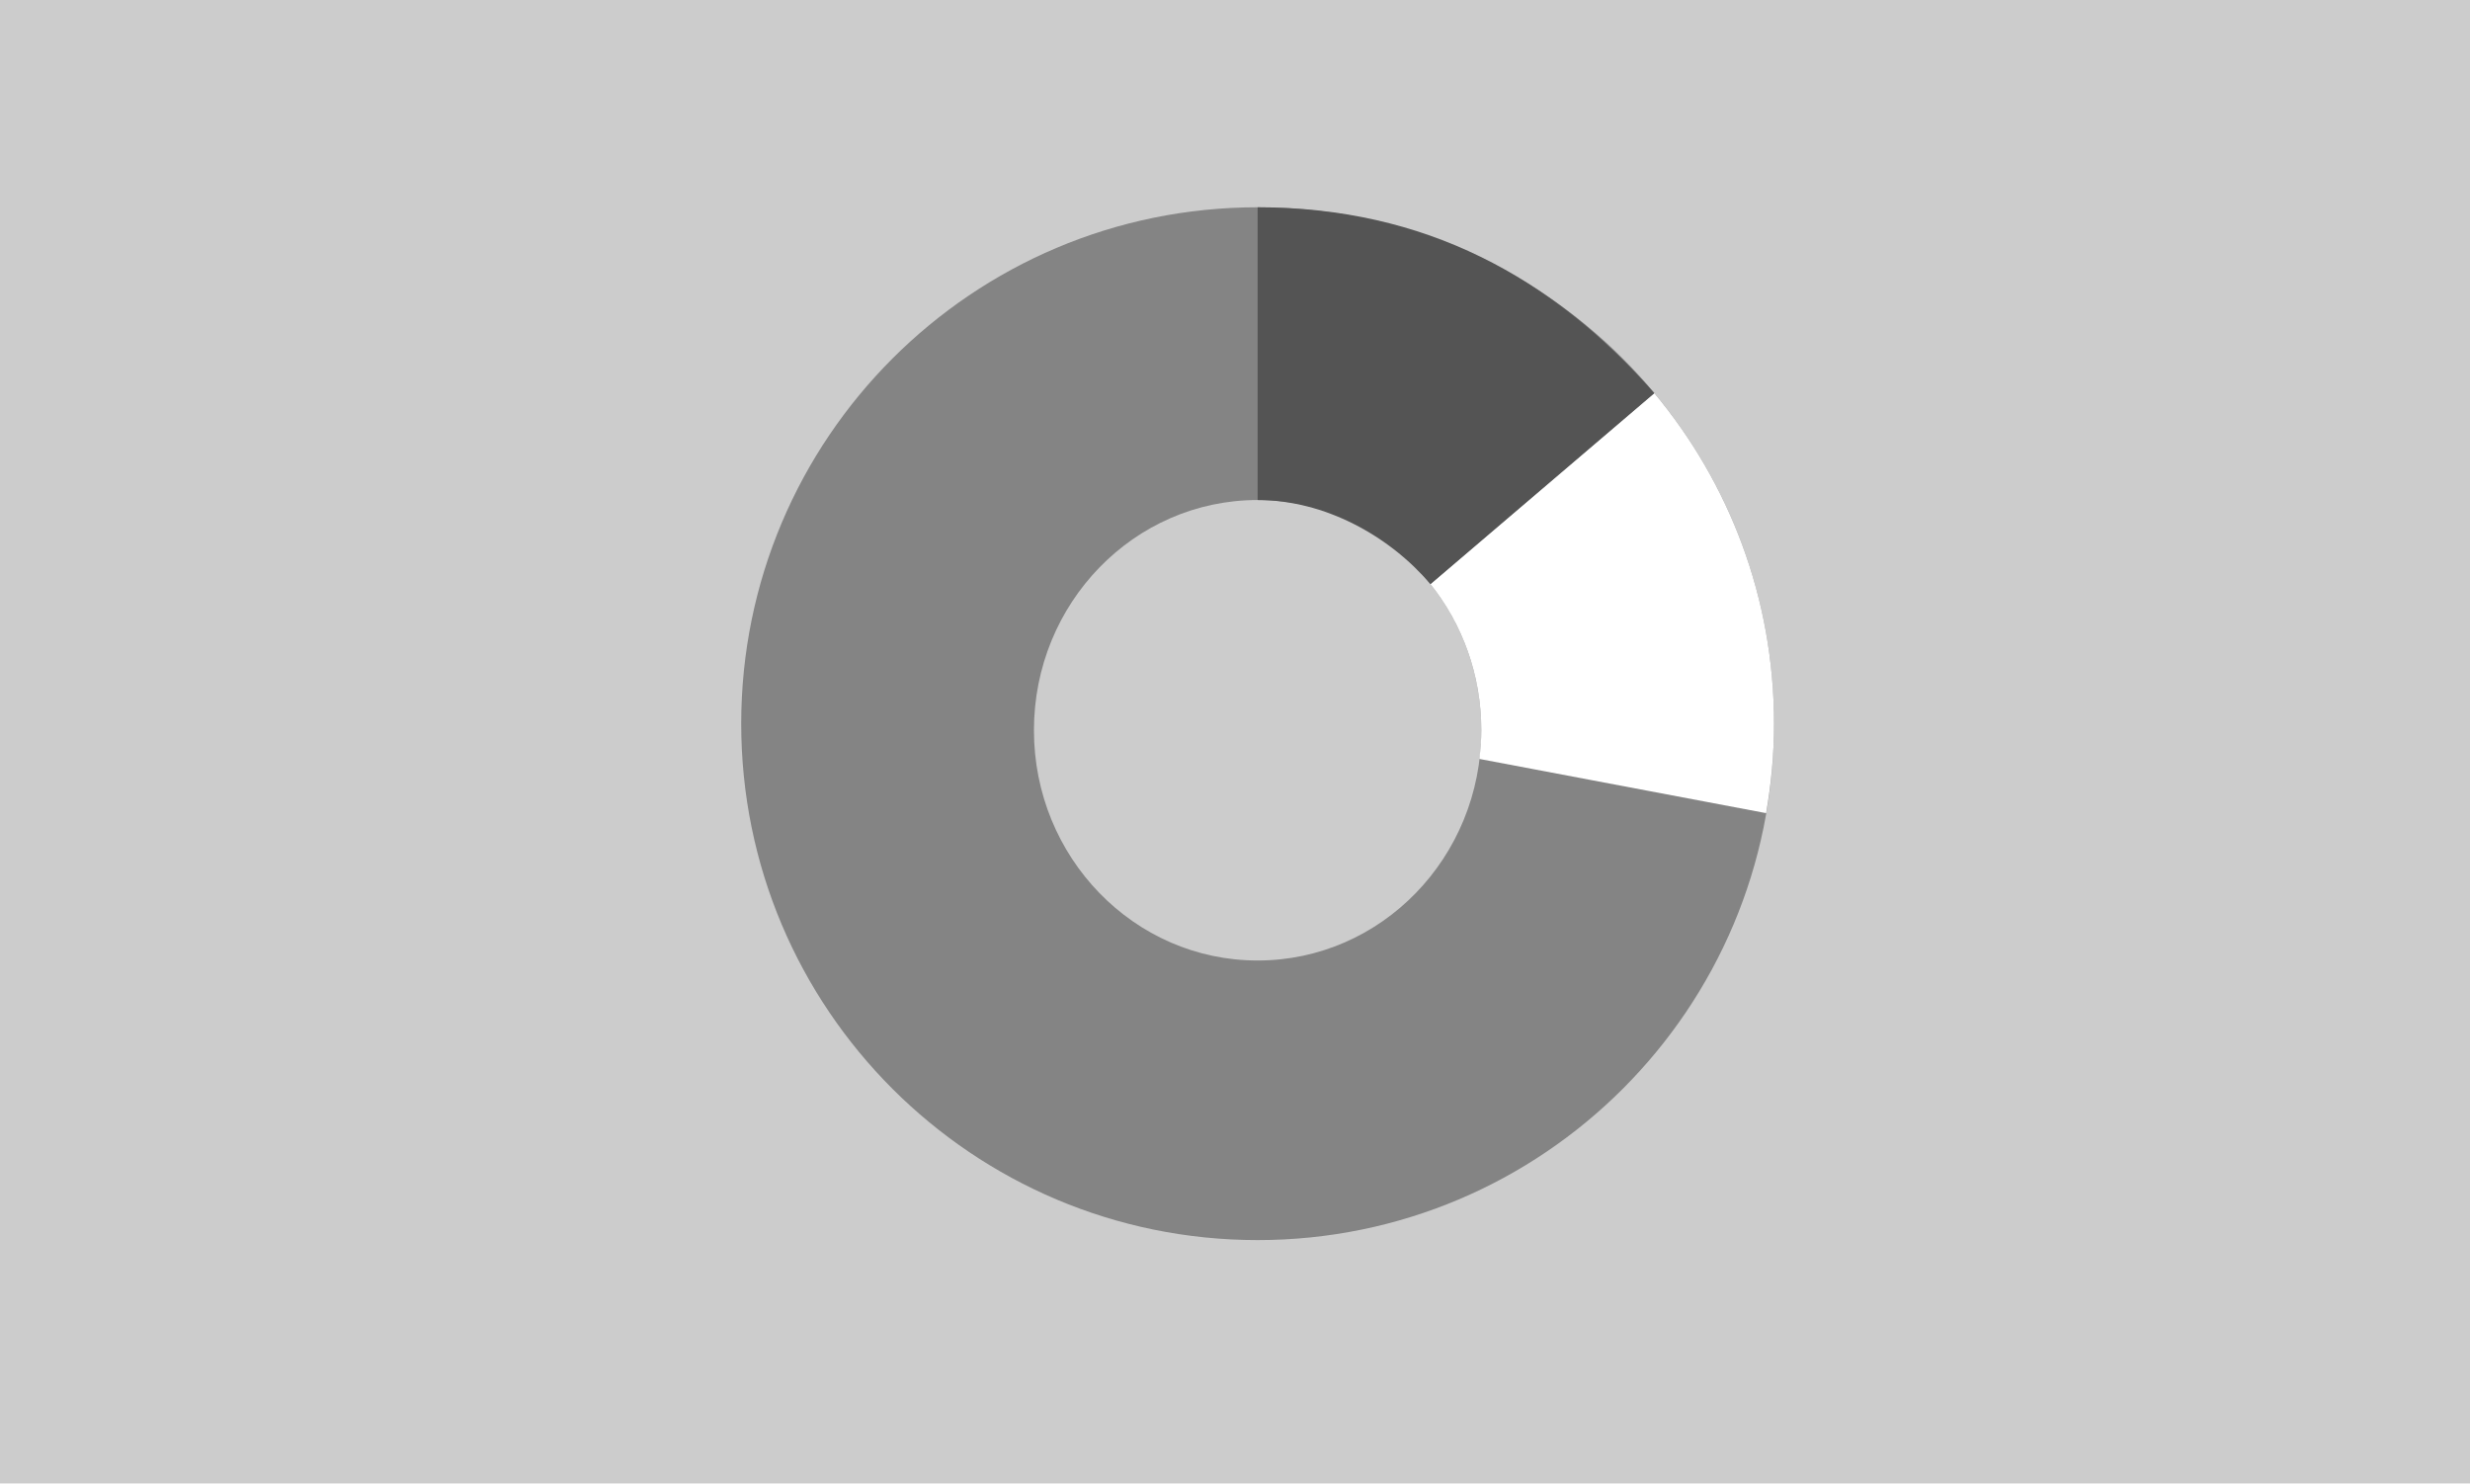
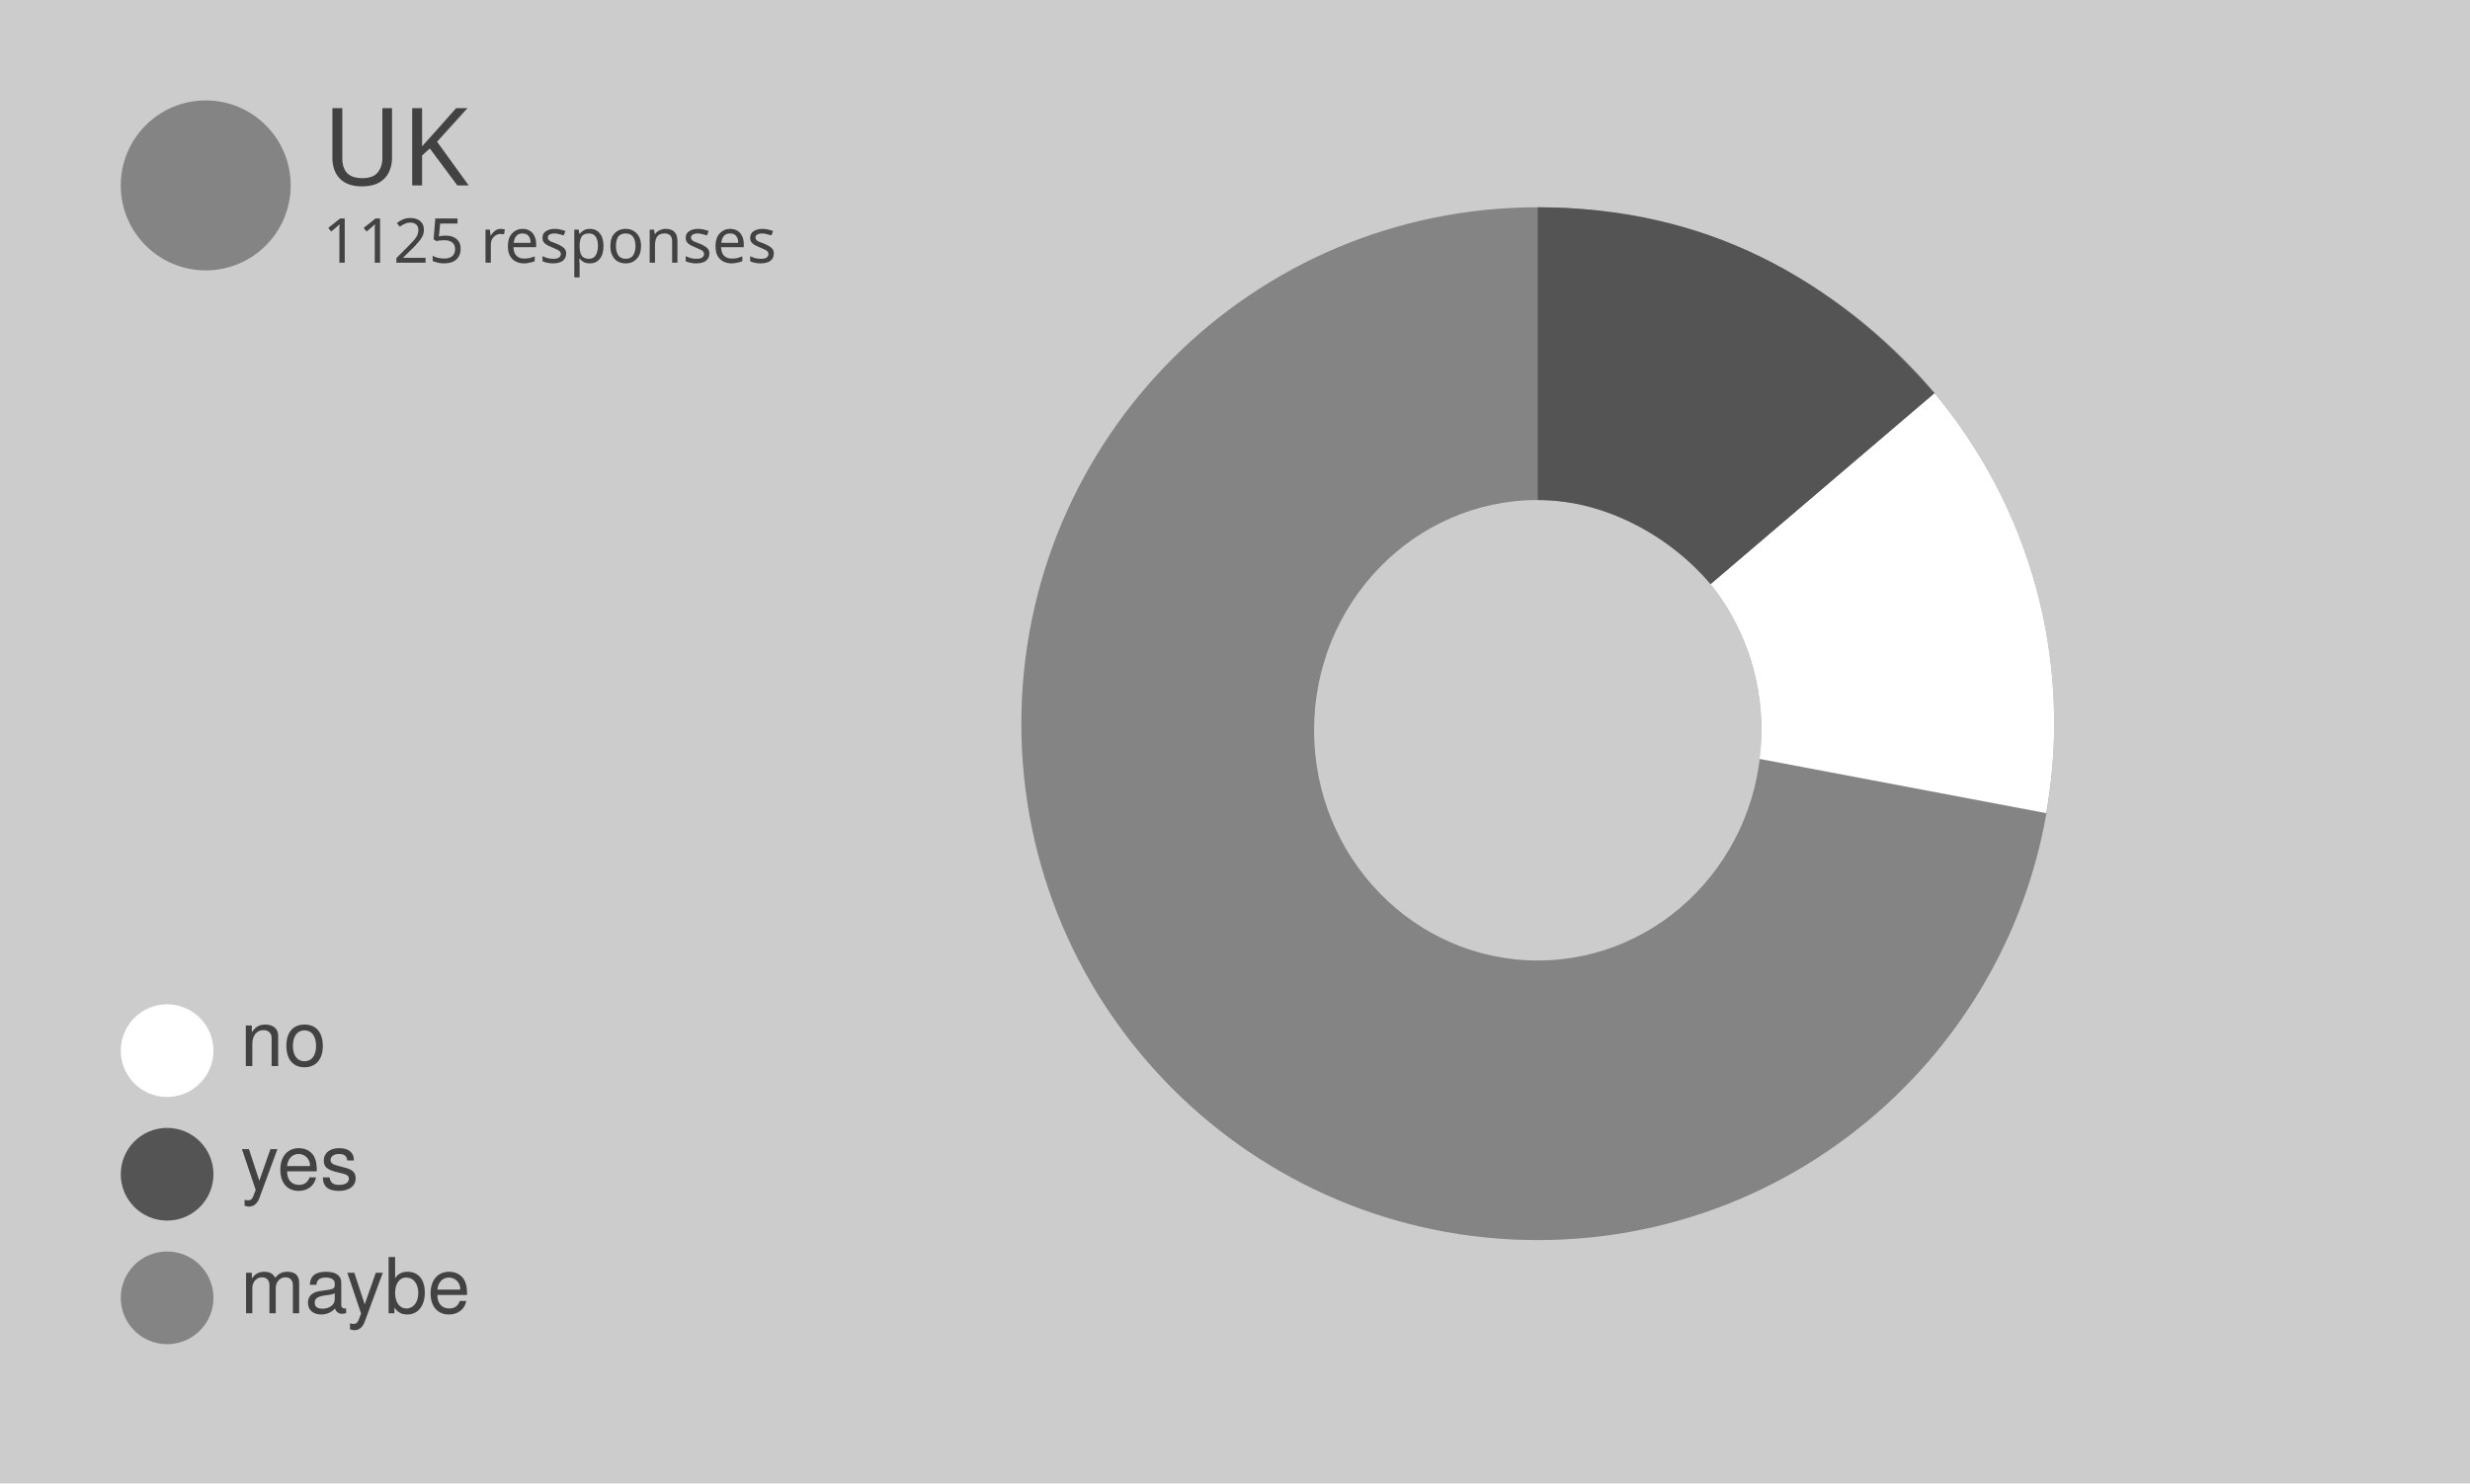
- <svg xmlns="http://www.w3.org/2000/svg" version="1.1" id="Layer_1" x="0px" y="0px" width="159.868px" height="96px" viewBox="31.504 -31.5 159.868 96" enable-background="new 31.504 -31.5 159.868 96" xml:space="preserve">
+ <svg xmlns="http://www.w3.org/2000/svg" version="1.1" id="Layer_1" x="0px" y="0px" width="159.868px" height="96px" viewBox="0 0 159.868 96" enable-background="new 0 0 159.868 96" xml:space="preserve">
  <g id="Page_1_1_">
    <g id="Layer_1_1_">
      <g id="Page_1">
        <g id="Rectangle_1">
-           <polygon fill="#CCCCCC" points="31.372,-31.5 31.372,64.5 191.372,64.5 191.372,-31.5     " />
+           <polygon fill="#CCCCCC" points="0,0 0,96 160,96 160,0     " />
        </g>
      </g>
    </g>
  </g>
  <description>Created with Sketch (http://www.bohemiancoding.com/sketch)</description>
  <g>
-     <path fill="#848484" d="M112.902-18.084c-18.459,0-33.424,14.964-33.424,33.423s14.965,33.423,33.424,33.423   s33.424-14.964,33.424-33.423S131.361-18.084,112.902-18.084z M112.902,30.667c-7.995,0-14.477-6.672-14.477-14.902   s6.481-14.902,14.477-14.902s14.477,6.671,14.477,14.902S120.897,30.667,112.902,30.667z" />
-     <path fill="#FFFFFF" d="M145.814,21.129c0.329-1.882,0.512-3.814,0.512-5.791c0-8.139-2.912-15.596-7.748-21.394l-14.491,12.36   c2.057,2.573,3.292,5.867,3.292,9.459c0,0.63-0.051,1.247-0.124,1.857L145.814,21.129z" />
-     <path fill="#545454" d="M124.087,6.306l14.491-12.36c-6.587-7.488-14.818-12.03-25.676-12.03V0.863   C117.247,0.863,121.434,3.186,124.087,6.306z" />
+     <path fill="#848484" d="M99.53,13.416c-18.459,0-33.424,14.964-33.424,33.423S81.071,80.262,99.53,80.262   s33.425-14.964,33.425-33.423S117.989,13.416,99.53,13.416z M99.53,62.167c-7.995,0-14.478-6.672-14.478-14.901   c0-8.23,6.481-14.903,14.478-14.903s14.478,6.671,14.478,14.903C114.007,55.496,107.525,62.167,99.53,62.167z" />
+     <path fill="#FFFFFF" d="M132.442,52.629c0.329-1.882,0.513-3.814,0.513-5.791c0-8.139-2.912-15.596-7.748-21.394l-14.492,12.36   c2.058,2.573,3.293,5.867,3.293,9.459c0,0.629-0.051,1.246-0.125,1.856L132.442,52.629z" />
+     <path fill="#545454" d="M110.714,37.806l14.492-12.36c-6.588-7.488-14.818-12.03-25.677-12.03v18.947   C103.875,32.363,108.062,34.686,110.714,37.806z" />
  </g>
+   <circle fill="#848484" cx="13.316" cy="12" r="5.5" />
+   <g>
+     <circle fill="#FFFFFF" cx="10.816" cy="68" r="3" />
+     <circle fill="#545454" cx="10.816" cy="76" r="3" />
+     <circle fill="#848484" cx="10.816" cy="84" r="3" />
+     <text transform="matrix(1 0 0 1 15.5659 69)" fill="#424242" font-family="'HelveticaNeue'" font-size="5">no</text>
+     <text transform="matrix(1 0 0 1 15.5659 77)" fill="#424242" font-family="'HelveticaNeue'" font-size="5">yes</text>
+     <text transform="matrix(1 0 0 1 15.5659 85)" fill="#424242" font-family="'HelveticaNeue'" font-size="5">maybe</text>
+   </g>
+   <text transform="matrix(1 0 0 1 20.8896 12)" fill="#424242" font-family="'DE4DisplayEgyptianMedium'" font-size="7">UK</text>
+   <text transform="matrix(1 0 0 1 20.8896 17)" fill="#424242" font-family="'DE4DisplayEgyptianMedium'" font-size="4">1125 responses</text>
</svg>
